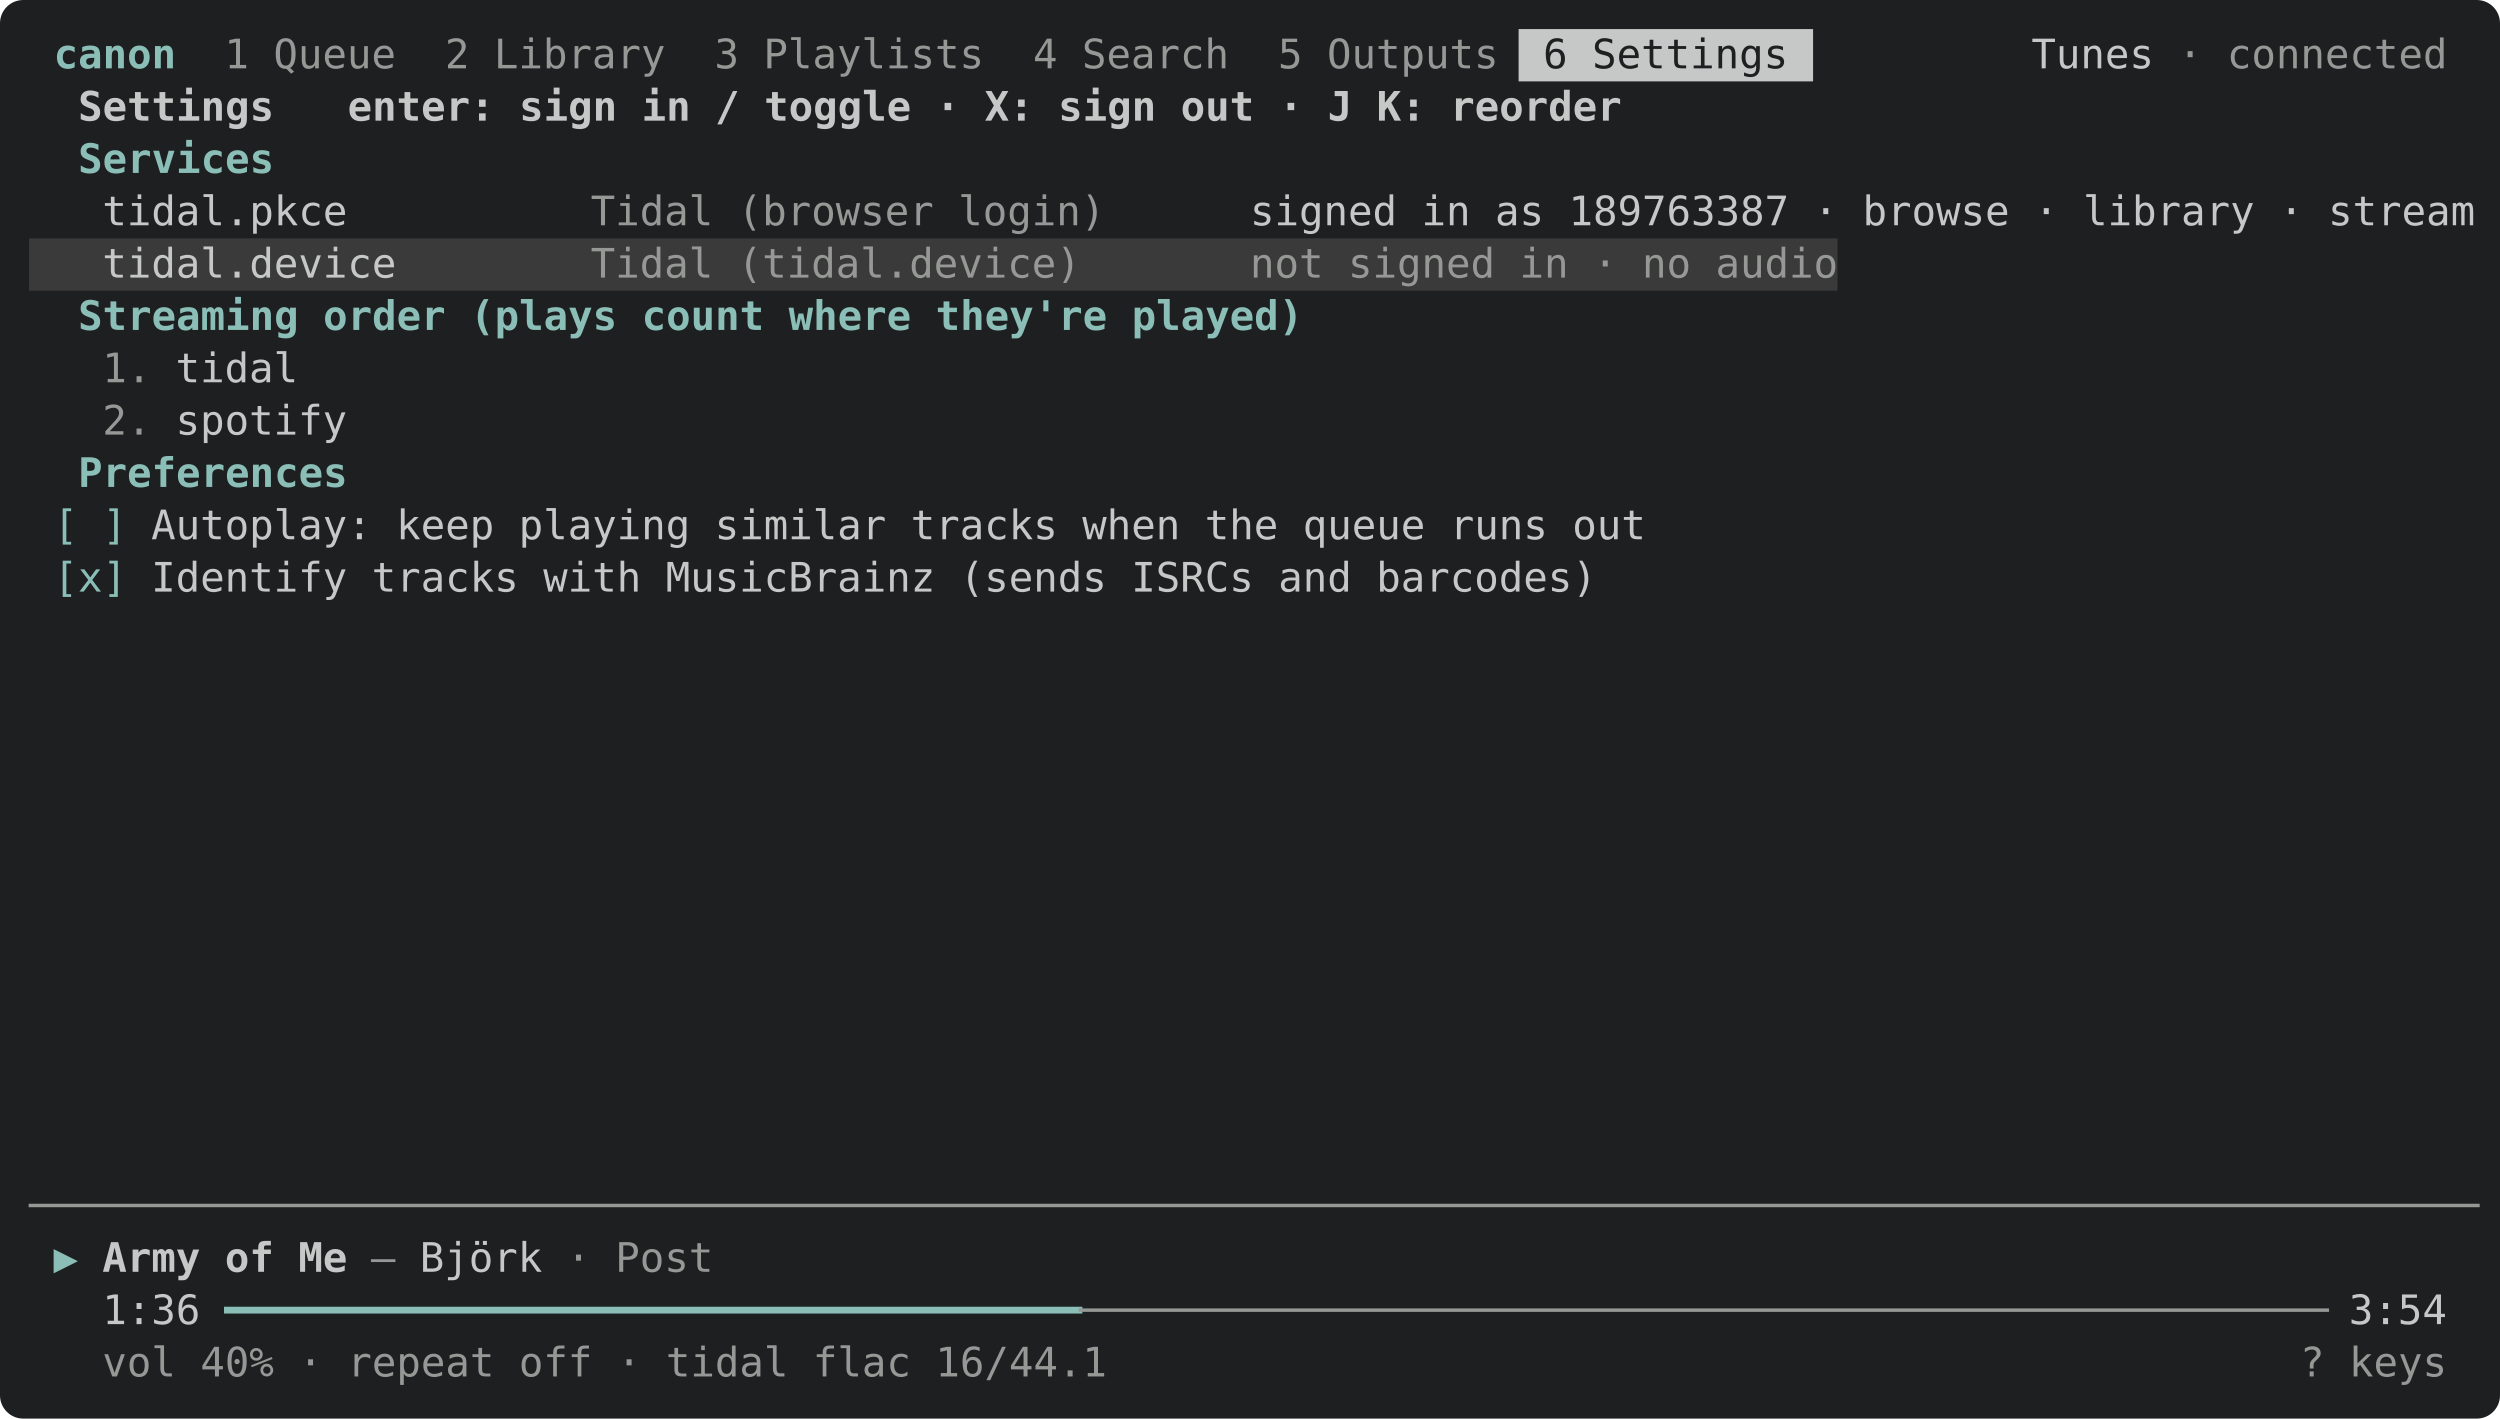
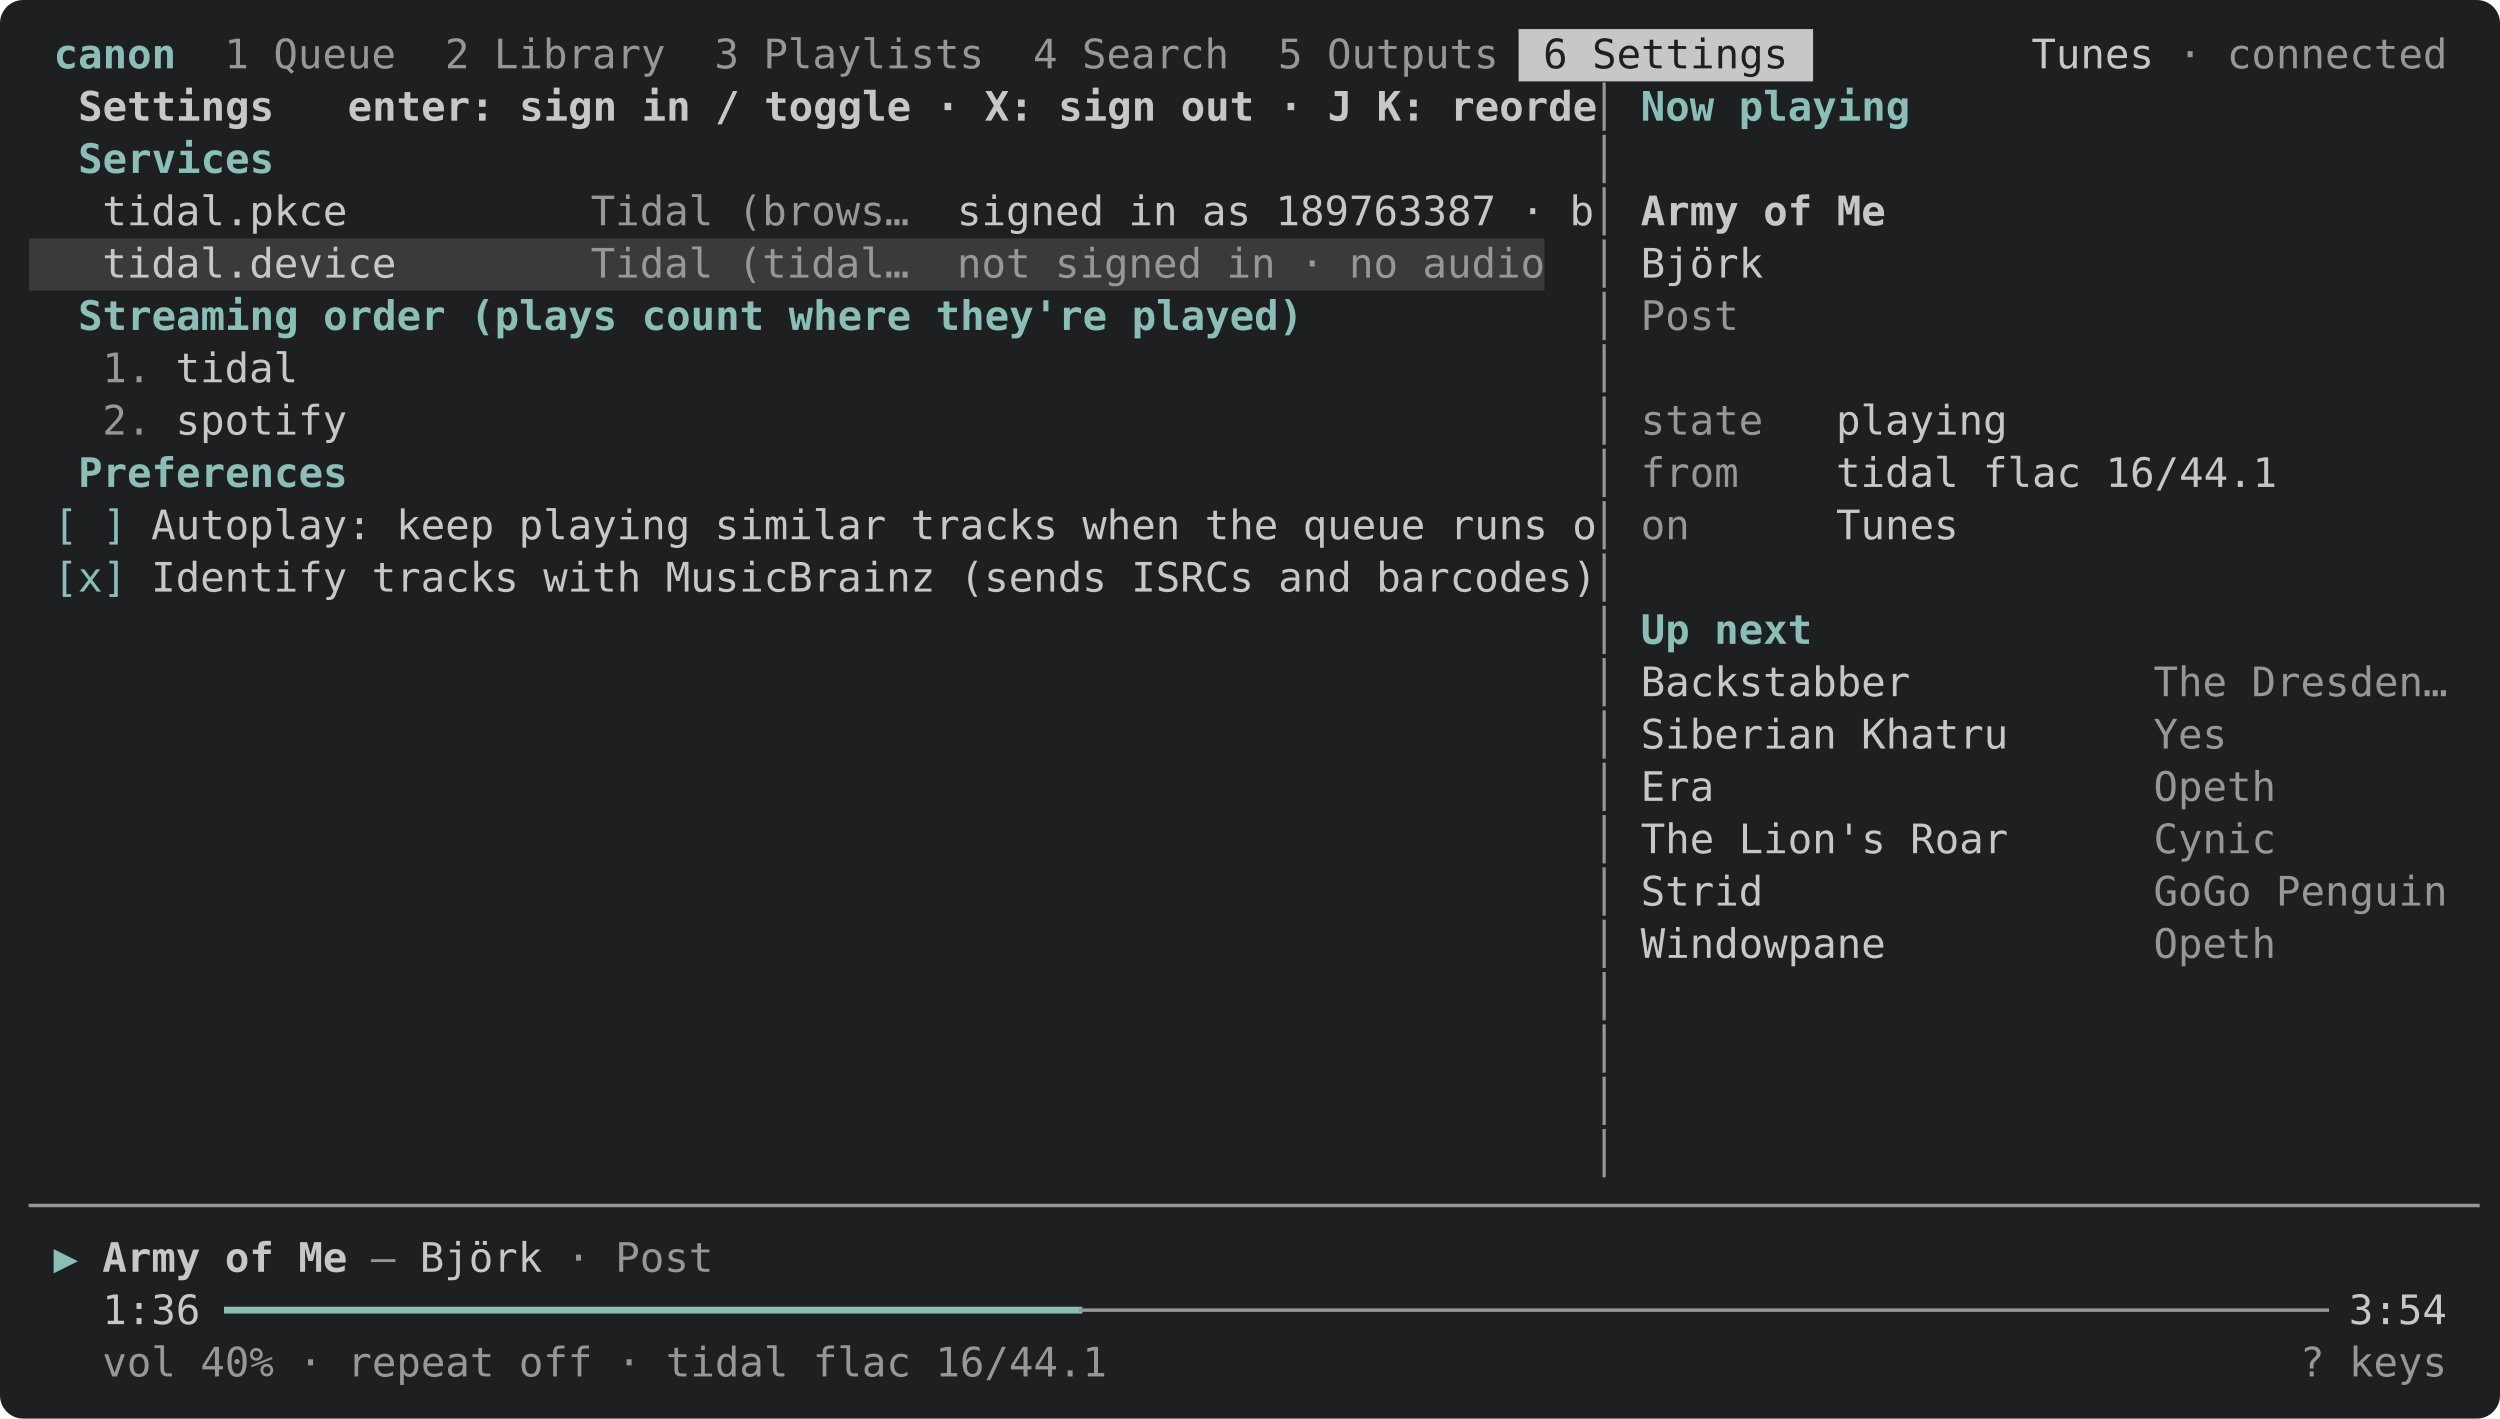
<svg xmlns="http://www.w3.org/2000/svg" width="860" height="488" viewBox="0 0 860 488" font-family="ui-monospace,'SF Mono','DejaVu Sans Mono',Menlo,Consolas,monospace" font-size="14">
  <style>
text{white-space:pre}
.b0{fill:#c5c8c6}
.b1{fill:#3a3a3a}
.s0{fill:#8abeb7;font-weight:bold}
.s1{fill:#969896}
.s2{fill:#1d1f21}
.s3{font-weight:bold}
.s4{fill:#8abeb7}
</style>
  <rect x="0" y="0" width="860" height="488" rx="8" fill="#1d1f21" />
  <rect class="b0" x="522.4" y="10.0" width="101.3" height="18.0" />
-   <rect class="b1" x="10.0" y="82.0" width="622.1" height="18.0" />
+   <rect class="b1" x="10.0" y="82.0" width="521.3" height="18.0" />
  <g fill="#c5c8c6">
    <text xml:space="preserve" y="23.5">
      <tspan x="10.0" class="s0"> canon</tspan>
      <tspan x="77.2" class="s1">1 Queue  2 Library  3 Playlists  4 Search  5 Outputs</tspan>
      <tspan x="522.4" class="s2"> 6 Settings</tspan>
      <tspan x="698.8">Tunes</tspan>
      <tspan x="749.2" class="s1">· connected</tspan>
    </text>
    <text xml:space="preserve" y="41.5">
-       <tspan x="10.0" class="s3">  Settings   enter: sign in / toggle · X: sign out · J K: reorder</tspan>
+       <tspan x="10.0" class="s3">  Settings   enter: sign in / toggle · X: sign out · J K: reorde</tspan>
+       <tspan x="547.6" class="s1">│</tspan>
+       <tspan x="564.4" class="s0">Now playing</tspan>
    </text>
    <text xml:space="preserve" y="59.5">
      <tspan x="10.0" class="s0">  Services</tspan>
+       <tspan x="547.6" class="s1">│</tspan>
    </text>
    <text xml:space="preserve" y="77.5">
      <tspan x="35.2">tidal.pkce</tspan>
-       <tspan x="203.2" class="s1">Tidal (browser login)</tspan>
-       <tspan x="430.0">signed in as 189763387 · browse · library · stream</tspan>
+       <tspan x="203.2" class="s1">Tidal (brows…</tspan>
+       <tspan x="329.2">signed in as 189763387 · b</tspan>
+       <tspan x="547.6" class="s1">│</tspan>
+       <tspan x="564.4" class="s3">Army of Me</tspan>
    </text>
    <text xml:space="preserve" y="95.5">
      <tspan x="35.2">tidal.device</tspan>
-       <tspan x="203.2" class="s1">Tidal (tidal.device)</tspan>
-       <tspan x="430.0" class="s1">not signed in · no audio</tspan>
+       <tspan x="203.2" class="s1">Tidal (tidal…</tspan>
+       <tspan x="329.2" class="s1">not signed in · no audio</tspan>
+       <tspan x="547.6" class="s1">│</tspan>
+       <tspan x="564.4">Björk</tspan>
    </text>
    <text xml:space="preserve" y="113.5">
      <tspan x="10.0" class="s0">  Streaming order (plays count where they're played)</tspan>
+       <tspan x="547.6" class="s1">│</tspan>
+       <tspan x="564.4" class="s1">Post</tspan>
    </text>
    <text xml:space="preserve" y="131.5">
      <tspan x="35.2" class="s1">1.</tspan>
      <tspan x="60.4">tidal</tspan>
+       <tspan x="547.6" class="s1">│</tspan>
    </text>
    <text xml:space="preserve" y="149.5">
      <tspan x="35.2" class="s1">2.</tspan>
      <tspan x="60.4">spotify</tspan>
+       <tspan x="547.6" class="s1">│</tspan>
+       <tspan x="564.4" class="s1">state</tspan>
+       <tspan x="631.6">playing</tspan>
    </text>
    <text xml:space="preserve" y="167.5">
      <tspan x="10.0" class="s0">  Preferences</tspan>
+       <tspan x="547.6" class="s1">│</tspan>
+       <tspan x="564.4" class="s1">from</tspan>
+       <tspan x="631.6">tidal flac 16/44.1</tspan>
    </text>
    <text xml:space="preserve" y="185.5">
      <tspan x="18.4" class="s4">[ ]</tspan>
-       <tspan x="52.0">Autoplay: keep playing similar tracks when the queue runs out</tspan>
+       <tspan x="52.0">Autoplay: keep playing similar tracks when the queue runs o</tspan>
+       <tspan x="547.6" class="s1">│</tspan>
+       <tspan x="564.4" class="s1">on</tspan>
+       <tspan x="631.6">Tunes</tspan>
    </text>
    <text xml:space="preserve" y="203.5">
      <tspan x="18.4" class="s4">[x]</tspan>
      <tspan x="52.0">Identify tracks with MusicBrainz (sends ISRCs and barcodes)</tspan>
+       <tspan x="547.6" class="s1">│</tspan>
+     </text>
+     <text xml:space="preserve" y="221.5">
+       <tspan x="547.6" class="s1">│</tspan>
+       <tspan x="564.4" class="s0">Up next</tspan>
+     </text>
+     <text xml:space="preserve" y="239.5">
+       <tspan x="547.6" class="s1">│</tspan>
+       <tspan x="564.4">Backstabber</tspan>
+       <tspan x="740.8" class="s1">The Dresden…</tspan>
+     </text>
+     <text xml:space="preserve" y="257.5">
+       <tspan x="547.6" class="s1">│</tspan>
+       <tspan x="564.4">Siberian Khatru</tspan>
+       <tspan x="740.8" class="s1">Yes</tspan>
+     </text>
+     <text xml:space="preserve" y="275.5">
+       <tspan x="547.6" class="s1">│</tspan>
+       <tspan x="564.4">Era</tspan>
+       <tspan x="740.8" class="s1">Opeth</tspan>
+     </text>
+     <text xml:space="preserve" y="293.5">
+       <tspan x="547.6" class="s1">│</tspan>
+       <tspan x="564.4">The Lion's Roar</tspan>
+       <tspan x="740.8" class="s1">Cynic</tspan>
+     </text>
+     <text xml:space="preserve" y="311.5">
+       <tspan x="547.6" class="s1">│</tspan>
+       <tspan x="564.4">Strid</tspan>
+       <tspan x="740.8" class="s1">GoGo Penguin</tspan>
+     </text>
+     <text xml:space="preserve" y="329.5">
+       <tspan x="547.6" class="s1">│</tspan>
+       <tspan x="564.4">Windowpane</tspan>
+       <tspan x="740.8" class="s1">Opeth</tspan>
+     </text>
+     <text xml:space="preserve" y="347.5">
+       <tspan x="547.6" class="s1">│</tspan>
+     </text>
+     <text xml:space="preserve" y="365.5">
+       <tspan x="547.6" class="s1">│</tspan>
+     </text>
+     <text xml:space="preserve" y="383.5">
+       <tspan x="547.6" class="s1">│</tspan>
+     </text>
+     <text xml:space="preserve" y="401.5">
+       <tspan x="547.6" class="s1">│</tspan>
    </text>
    <text xml:space="preserve" y="419.5">
      <tspan x="10.0" class="s1">────────────────────────────────────────────────────────────────────────────────────────────────────</tspan>
    </text>
    <text xml:space="preserve" y="437.5">
      <tspan x="18.4" class="s4">▶</tspan>
      <tspan x="35.2" class="s3">Army of Me</tspan>
      <tspan x="127.6" class="s1">—</tspan>
      <tspan x="144.4">Björk</tspan>
      <tspan x="194.8" class="s1">· Post</tspan>
    </text>
    <text xml:space="preserve" y="455.5">
      <tspan x="35.2">1:36</tspan>
      <tspan x="77.2" class="s4">━━━━━━━━━━━━━━━━━━━━━━━━━━━━━━━━━━━</tspan>
      <tspan x="371.2" class="s1">───────────────────────────────────────────────────</tspan>
      <tspan x="808.0">3:54</tspan>
    </text>
    <text xml:space="preserve" y="473.5">
      <tspan x="35.2" class="s1">vol 40% · repeat off · tidal flac 16/44.1</tspan>
      <tspan x="791.2" class="s1">? keys</tspan>
    </text>
  </g>
</svg>
